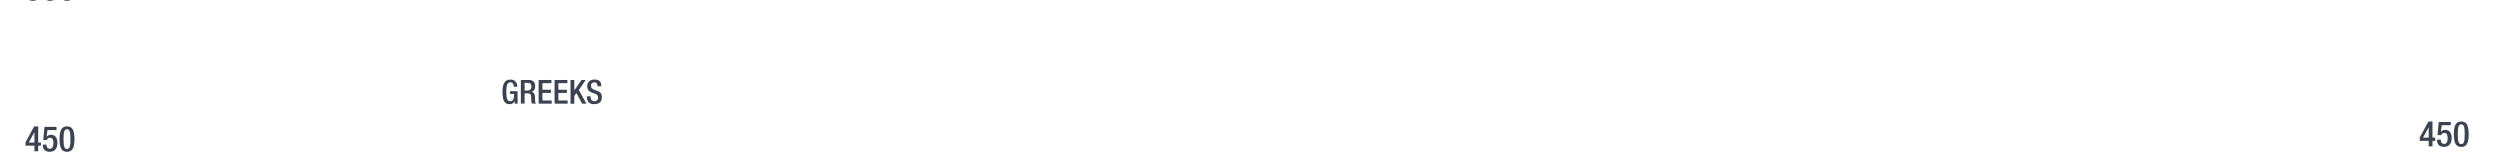
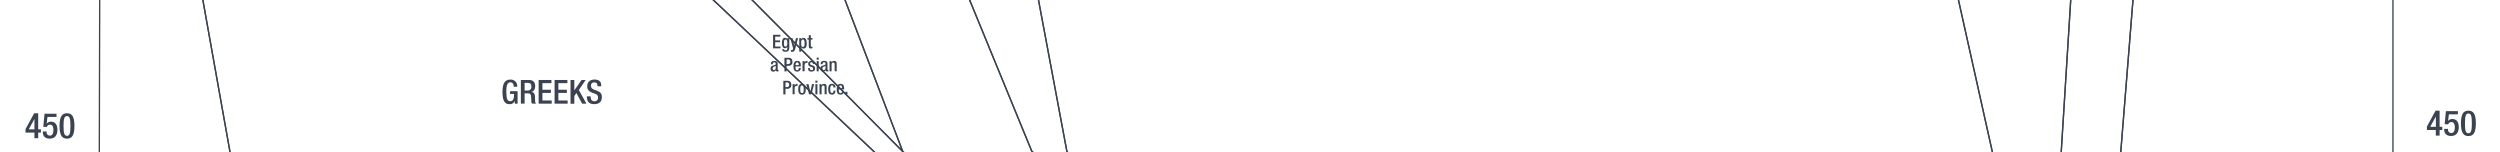
<svg xmlns="http://www.w3.org/2000/svg" viewBox="0 0 1847.91 112">
  <g id="YEARS">
    <g id="Right">
-       <path d="M1788.62,101.55,1795,89.82h3v11.91h2v2.37h-2v4.13h-2.8V104.1h-6.58Zm6.58-7.41h-.06l-4.13,7.59h4.19Z" fill="#3b4351" />
-       <path d="M1801.38,103.26h2.81v.5a2.35,2.35,0,0,0,2.42,2.6c2.08,0,2.63-2,2.63-4.19s-.58-3.92-2.47-3.92a2.34,2.34,0,0,0-2.42,1.69l-2.63-.11.91-9.65h8.87v2.37h-6.66l-.6,4.84.06,0a4,4,0,0,1,3.09-1.43c3.85,0,4.81,3.25,4.81,6.08,0,3.7-1.69,6.5-5.67,6.5-3.3,0-5.15-1.69-5.15-4.94Z" fill="#3b4351" />
-       <path d="M1819.27,89.82c3.54,0,5.51,2.21,5.51,9.39s-2,9.38-5.51,9.38-5.51-2.21-5.51-9.38S1815.73,89.82,1819.27,89.82Zm0,16.69c2,0,2.55-2,2.55-7.3s-.55-7.31-2.55-7.31-2.55,2-2.55,7.31S1817.27,106.51,1819.27,106.51Z" fill="#3b4351" />
+       <path d="M1793.9,93.53l6.37-11.73h3V93.71h2v2.36h-2v4.14h-2.81V96.07h-6.58Zm6.58-7.41h0l-4.13,7.59h4.18Z" fill="#3b4351" />
+       <path d="M1806.67,95.24h2.81v.5a2.35,2.35,0,0,0,2.41,2.6c2.09,0,2.63-2,2.63-4.19s-.57-3.93-2.47-3.93a2.36,2.36,0,0,0-2.42,1.69l-2.62-.1.91-9.65h8.86v2.37h-6.65l-.6,4.84,0,0a4.06,4.06,0,0,1,3.09-1.43c3.85,0,4.81,3.25,4.81,6.08,0,3.69-1.69,6.5-5.66,6.5-3.31,0-5.15-1.69-5.15-4.94Z" fill="#3b4351" />
+       <path d="M1824.56,81.8c3.53,0,5.51,2.21,5.51,9.39s-2,9.38-5.51,9.38-5.52-2.21-5.52-9.38S1821,81.8,1824.56,81.8Zm0,16.69c2,0,2.54-2,2.54-7.3s-.54-7.31-2.54-7.31-2.55,2-2.55,7.31S1822.55,98.49,1824.56,98.49Z" fill="#3b4351" />
    </g>
    <g id="left">
-       <path d="M18.87,105.15l6.37-11.73h3v11.91h2v2.36h-2v4.14h-2.8v-4.14H18.87Zm6.58-7.41h-.06l-4.13,7.59h4.19Z" fill="#3b4351" />
-       <path d="M31.63,106.86h2.81v.5a2.36,2.36,0,0,0,2.42,2.6c2.08,0,2.63-2,2.63-4.19s-.58-3.93-2.47-3.93a2.35,2.35,0,0,0-2.42,1.69l-2.63-.1.91-9.65h8.87v2.37H35.09l-.6,4.84.06.05a4,4,0,0,1,3.09-1.43c3.85,0,4.81,3.25,4.81,6.08,0,3.69-1.69,6.5-5.67,6.5-3.3,0-5.15-1.69-5.15-4.94Z" fill="#3b4351" />
-       <path d="M49.52,93.42c3.54,0,5.51,2.21,5.51,9.39s-2,9.38-5.51,9.38S44,110,44,102.81,46,93.42,49.52,93.42Zm0,16.69c2,0,2.55-2,2.55-7.3s-.55-7.31-2.55-7.31-2.55,2-2.55,7.31S47.52,110.11,49.52,110.11Z" fill="#3b4351" />
-       <path d="M19.15-4.73H22v.5a2.35,2.35,0,0,0,2.42,2.6c2.08,0,2.63-2,2.63-4.19s-.58-3.92-2.47-3.92A2.34,2.34,0,0,0,22.12-8l-2.63-.11.91-9.64h8.87v2.36H22.61L22-10.6l.06,0A4,4,0,0,1,25.16-12C29-12,30-8.73,30-5.9,30-2.2,28.28.61,24.3.61c-3.3,0-5.15-1.69-5.15-4.94Z" fill="#3b4351" />
-       <path d="M37-18.17c3.54,0,5.51,2.21,5.51,9.39S40.58.61,37,.61s-5.51-2.22-5.51-9.39S33.51-18.17,37-18.17Zm0,16.7c2,0,2.55-2,2.55-7.31S39-16.09,37-16.09s-2.55,2-2.55,7.31S35-1.47,37-1.47Z" fill="#3b4351" />
-       <path d="M49.52-18.17C53.06-18.17,55-16,55-8.78S53.06.61,49.52.61,44-1.61,44-8.78,46-18.17,49.52-18.17Zm0,16.7c2,0,2.55-2,2.55-7.31s-.55-7.31-2.55-7.31S47-14.11,47-8.78,47.52-1.47,49.52-1.47Z" fill="#3b4351" />
+       <path d="M18.87,95.43l6.37-11.72h3V95.62h2V98h-2v4.14h-2.8V98H18.87ZM25.45,88h-.06l-4.13,7.6h4.19Z" fill="#3b4351" />
+       <path d="M31.63,97.15h2.81v.49a2.35,2.35,0,0,0,2.42,2.6c2.08,0,2.63-2,2.63-4.18s-.58-3.93-2.47-3.93a2.35,2.35,0,0,0-2.42,1.69L32,93.72l.91-9.65h8.87v2.37H35.09l-.6,4.83.06.06a4,4,0,0,1,3.09-1.43c3.85,0,4.81,3.25,4.81,6.08,0,3.69-1.69,6.5-5.67,6.5-3.3,0-5.15-1.69-5.15-4.94Z" fill="#3b4351" />
+       <path d="M49.52,83.71c3.54,0,5.51,2.21,5.51,9.38s-2,9.39-5.51,9.39S44,100.27,44,93.09,46,83.71,49.52,83.71Zm0,16.69c2,0,2.55-2,2.55-7.31s-.55-7.3-2.55-7.3-2.55,2-2.55,7.3S47.52,100.4,49.52,100.4Z" fill="#3b4351" />
    </g>
  </g>
+   <g id="Nation_OUtlines" data-name="Nation OUtlines">
+     <polygon id="Romans" points="854.62 4490.83 829.93 4377.83 711.95 4268.83 764.62 4154.83 729.95 4039.83 845.28 3928.83 1002.62 3816.83 1065.29 3702.83 1021.28 3591.83 995.34 3474.83 815.28 3366.83 703.28 3255.83 687.28 3140.83 737.95 3026.83 780.62 2914.83 712.62 2803.83 645.95 2689.83 550.62 2576.83 491.95 2467 453.95 2354 455.29 2242 435.95 2127 470.62 2019 322.62 2019 416.12 1906 480.12 1796 410.62 1684 316.95 1570 248.28 1455 210.28 1344 175.95 1233 159.62 1117 91.28 1004 83.12 899 117.62 785 151.37 671 129.62 561 109.62 446 99.62 334 73.12 224 75.42 -674 85.95 -564 95.28 -452 111.95 -340 116.62 -229 137.95 -116 149.95 0 169.95 112 205.28 224 231.95 334 287.74 446 467.73 561 683.72 671 998.71 785 1118.7 899 1131.14 1004 1195.2 1117 1182.62 1233 1245.62 1344 1220.62 1455 1122.62 1570 981.62 1684 880.12 1796 717.95 1906 593.62 2019 616.62 2127 717.28 2242 839.28 2356.84 863.28 2467 915.28 2576.83 810.62 2689.83 885.95 2803.83 1037.95 2914.83 1125.95 3026.83 1253.95 3140.83 1213.95 3255.83 1202.62 3366.83 1169.95 3474.83 1161.29 3591.83 1218.62 3702.83 1131.95 3816.83 936.62 3928.83 798.62 4039.83 819.28 4154.83 759.95 4268.83 849.28 4377.83 854.62 4490.83" fill="none" stroke="#3b4351" stroke-miterlimit="10" />
+     <polygon id="Iranians" points="1263.29 -1009.83 1235.95 -1124 1211.95 -1238.5 1241.29 -1348.5 1280.62 -1461 1217.95 -1575.83 1163.29 -1685.16 1140.62 -1798.5 1175.95 -1909 1153.29 -2023.83 1137.95 -2137.16 1188.62 -2248.5 1153.95 -2361.16 1161.95 -2474 1156.67 -2589.27 1152.84 -2706.5 1131.29 -2813 1198.62 -2923.5 1275.29 -3035.5 1277.29 -3149.16 1268.62 -3258.83 1283.88 -3370.83 1411.11 -3370.83 1445.69 -3259.27 1480.18 -3148.6 1462.18 -3035.5 1438.19 -2923.5 1387.19 -2813 1387.19 -2701 1420.19 -2586.07 1429.19 -2474 1400.69 -2361.08 1417.19 -2248 1343.69 -2137 1325.69 -2023 1345.19 -1909 1313.69 -1797 1298.69 -1685 1310.69 -1575 1348.19 -1461 1313.69 -1348 1285.19 -1237 1294.19 -1124 1372.19 -1009.83 1373.74 -901.27 1375.34 -789.27 1376.98 -674 1335.62 -564 1348.62 -452 1391.1 -340 1462.62 -229 1440.62 -116.27 1447.62 0 1472.62 112 1505.62 223.73 1513.62 333.73 1437.62 445.73 1391.82 560.73 1219.62 446 1086.62 334 890.71 223.73 788.62 112 767.62 0 866.62 -116 1041.62 -229.27 1176.62 -340.27 1205.62 -452.27 1242.62 -564.27 1294.62 -674 1322.62 -786.83 1240.62 -901 1263.29 -1009.83" fill="none" stroke="#3b4351" stroke-miterlimit="10" />
+     <polygon id="Indians" points="1372.19 -1009.83 1294.19 -1124 1285.19 -1237 1313.69 -1348 1348.19 -1461 1310.69 -1575 1298.69 -1685 1313.69 -1797 1345.19 -1909 1325.69 -2023 1343.69 -2137 1417.19 -2248 1400.69 -2361.08 1429.19 -2474 1419.27 -2589.27 1387.19 -2701 1387.19 -2813 1438.19 -2923.5 1462.18 -3035.5 1480.18 -3148.54 1445.82 -3258.83 1411.11 -3370.83 1545.86 -3370.83 1580.1 -3258.83 1593.12 -3148.6 1552.12 -3035.5 1514.62 -2923.5 1514.12 -2813.33 1553.12 -2701.27 1548.12 -2589 1519.62 -2474 1534.12 -2360.33 1575.12 -2248 1559.62 -2137 1564.12 -2023.27 1534.62 -1909 1486.12 -1797 1465.12 -1685 1471.12 -1575.83 1502.12 -1461.83 1508.12 -1348 1534.62 -1237 1542.77 -1158.14 1555.62 -1009.83 1554.62 -901 1567.12 -789 1542.12 -674.27 1498.12 -564 1490.62 -452 1513.12 -340 1568.62 -229 1544.12 -116 1530.62 -0.27 1523.62 111.73 1532.62 224 1565.12 334 1543.62 446 1514.12 561 1490.12 670.73 1495.62 785 1517.12 898.67 1528.12 1004 1580.62 1116.67 1578.12 1232.67 1578.12 1343.17 1560.12 1454.73 1526.62 1570 1467.62 1684 1381.62 1795.73 1270.62 1906 1090.12 2018.73 860.62 2127 1302.12 2242 1377.03 2354 1550.62 2467 1519.62 2576.83 1476.12 2689.83 1516.13 2803.83 1534.62 2916.17 1552.65 3026.83 1585.62 3140.73 1620.12 3255.83 1650.12 3366.83 1630.62 3474.73 1622.45 3591.73 1565.62 3702.83 1402.62 3816.17 1173.62 3928.83 1148.62 4039.83 1334.62 4154.83 1283.62 4268.83 1344.62 4377.83 1544.62 4490.83 1602.62 4605.17 1627.62 4716.83 1674.62 4829.73 1627.62 4944.83 1634.62 5056.83 1686.62 5168.83 1701.62 5281.83 1620.12 5393.83 1606.12 5504.83 1606.12 5618.66 1552.62 5618.66 1549.52 5504.83 1569.62 5393.83 1683.62 5281.83 1667.62 5168.83 1607.62 5056.83 1596.62 4944.17 1617.62 4829.83 1584.62 4716.83 1562.62 4604.83 1507.62 4490.83 1304.62 4377.73 1225.62 4268.73 1236.97 4231.78 1264.87 4154.83 1082.62 4039.83 1084.2 3929.34 1323.62 3816.83 1500.47 3702.73 1573.62 3591.83 1600.62 3474.83 1604.62 3366.83 1569.62 3255.83 1514.62 3140.83 1447.62 3026.73 1418.62 2914.83 1404.62 2803.83 1367.62 2689.83 1397.62 2576.83 1418.62 2466.73 1339.62 2353.73 1246.62 2242 748.62 2127 753.62 2019 910.76 1906 1053.62 1796 1195.2 1684 1311.62 1569.17 1353.62 1455 1348.62 1344 1364.62 1232.17 1406.62 1117 1401.62 1004 1429.62 899 1394.62 784.73 1393.2 671 1391.82 560.73 1437.52 446 1513.62 333.73 1505.64 224 1472.62 112.17 1447.62 0 1440.63 -116 1462.62 -229 1391.1 -340 1348.62 -452 1332.62 -564 1376.98 -674 1375.34 -789.27 1373.74 -901.27 1372.19 -1009.83" fill="none" stroke="#3b4351" stroke-miterlimit="10" />
+     <polygon id="Huns" points="1555.62 -1009.83 1545.73 -1124 1533.62 -1237.33 1506.68 -1347.36 1502.16 -1461 1471.34 -1575 1465.12 -1685 1486.12 -1797 1534.62 -1909 1564.05 -2023 1559.62 -2137 1575.12 -2248 1534.24 -2360 1519.62 -2474 1548.12 -2589 1553.11 -2701 1514.47 -2813.27 1514.62 -2925.5 1552.12 -3035.5 1593.12 -3148.16 1580.1 -3258.83 1545.86 -3370.83 1633.99 -3370.83 1651.62 -3258.83 1667.62 -3148.16 1646.62 -3035.5 1620.62 -2923.5 1630.4 -2815.4 1650.62 -2701.33 1676.62 -2589 1700.12 -2474 1689.12 -2360 1714.62 -2248.33 1697.12 -2137.27 1645.62 -2023.27 1616.12 -1909 1586.62 -1797.27 1538.12 -1685.27 1509.12 -1575 1551.62 -1461 1585.12 -1348 1608.62 -1237.33 1609.69 -1124.27 1610.76 -1011.27 1613.62 -901.27 1625.12 -789.27 1599.12 -673.33 1557.59 -564 1545.65 -452 1558.62 -340 1584.62 -229.27 1571.12 -115.83 1576.62 0 1567.62 112 1587.12 224 1621.12 334 1612.12 446 1556.12 561 1528.62 671 1529.62 785 1553.62 899 1616.07 1004 1609.25 1117 1592.66 1233 1611.01 1343.73 1612.12 1455 1598.04 1570 1564.12 1684 1534.29 1796 1602.12 1905.73 1653.62 2019 1673.62 2127 1666.12 2242 1668.12 2353.67 1625.62 2466.67 1542.12 2576.83 1476.12 2689.83 1519.62 2576.83 1550.62 2467 1376.62 2353.73 1302.12 2242 860.62 2127 1090.12 2018.73 1270.62 1906 1381.62 1795.73 1467.62 1684 1526.62 1570 1560.12 1454.73 1578.12 1343.17 1578.12 1232.67 1580.62 1116.67 1528.12 1004 1517.12 898.67 1495.62 785 1490.12 670.73 1514.12 561 1543.62 446 1565.12 334 1532.62 224 1523.62 111.73 1530.62 -0.27 1544.12 -116 1568.62 -229 1513.12 -340 1490.62 -452 1498.12 -564 1542.12 -674.27 1567.12 -789 1554.62 -901 1555.62 -1009.83" fill="none" stroke="#3b4351" stroke-miterlimit="10" />
+     <polygon id="Greeks" points="1131.14 1004 1118.7 899 998.71 785 683.72 671 467.73 561 287.74 446 231.95 334 205.28 224 169.95 112 149.95 0 137.95 -116 116.62 -229 111.95 -340 95.28 -452 85.95 -564 75.42 -674 75.42 -847.33 75.42 -2137 142.25 -2023 145.25 -1909 155.75 -1797 172.25 -1685 202.25 -1575 223.25 -1461 251.62 -1348 250.62 -1237 221.95 -1123.16 228.6 -1011.27 199.95 -901.16 217.95 -789.16 237.43 -674 262.62 -564 259.95 -452 319.29 -340 349.95 -229 401.29 -116 527.28 0 645.95 112 761.95 224 965.29 334 965.95 446 897.95 560.17 910.76 670.73 1099.37 785 1168.66 899.09 1131.14 1004" fill="none" stroke="#3b4351" stroke-miterlimit="10" />
+     <polygon id="Egyptians" points="1195.2 1114.31 1131.14 1004 1168.66 899.09 1099.2 784.73 910.76 670.73 897.95 560.17 965.95 446 965.28 333.5 761.95 224 645.95 112 527.28 0 401.29 -116 349.95 -229 319.29 -340 259.95 -452 262.62 -564 238.62 -674 217.95 -789 199.95 -901 228.62 -1011 221.62 -1124 250.62 -1237 251.62 -1348 223.25 -1461 271.57 -1575 265.25 -1685 305.74 -1797 341.74 -1909 376.24 -2023 440.74 -2137 467.73 -2247.09 443.74 -2360 381.96 -2474 242.75 -2589 298.62 -2701 424.24 -2813 460.24 -2923.5 397.24 -3035.5 319.24 -3148.16 319.24 -3258.83 298.62 -3370.83 1103.77 -3370.83 1042.62 -3258.83 982.62 -3148.16 940.62 -3035.5 786.62 -2923.5 663.62 -2813 633.62 -2701 662.62 -2589 656.62 -2474.08 733.62 -2360.27 800.62 -2248.83 770.62 -2137 750.62 -2023 785.62 -1909 835.62 -1797 742.62 -1685 658.62 -1575 439.62 -1461 400.62 -1348 361.62 -1237 302.62 -1124 310.62 -1011 282.62 -901 271.95 -789 305.95 -564 323.95 -452.5 432.62 -340 476.62 -229.83 451.95 -116 555.95 0 667.28 112 813.28 224 968.62 334 995.95 446 968.62 560.84 940.62 669.5 1130.91 784.73 1189.62 899.67 1157.7 1004 1195.2 1114.31" fill="none" stroke="#3b4351" stroke-miterlimit="10" />
+     <polygon id="Chinese" points="1610.76 -1011.27 1609.69 -1124.27 1608.62 -1237.33 1585.12 -1348 1551.62 -1461 1509.12 -1575 1538.12 -1685.27 1586.62 -1797.27 1616.12 -1909 1645.62 -2023.27 1697.12 -2137.27 1714.62 -2248.33 1689.12 -2360 1700.12 -2474 1676.62 -2589 1650.62 -2701.33 1630.62 -2813 1620.62 -2923.5 1646.62 -3035.5 1667.62 -3148.16 1651.62 -3258.83 1633.99 -3370.83 1768.79 -3370.83 1768.79 4829.83 1768.79 4944.73 1766.12 5056.83 1757.62 5168.83 1736.12 5281.73 1676.12 5393.73 1661.12 5504.83 1663.62 5618.66 1606.12 5618.66 1606.12 5504.73 1620.12 5393.83 1701.62 5281.83 1696.12 5168.67 1654.12 5056.83 1681.62 4944.83 1739.62 4829.73 1748.62 4716.67 1744.12 4604.67 1685.62 4490.83 1615.12 4380.17 1636.12 4268.83 1738.62 4154.83 1761.12 4039.83 1758.62 3928.83 1732.12 3816.83 1695.62 3702.83 1667.62 3591.83 1651.12 3474.83 1650.12 3366.83 1620.12 3255.83 1585.62 3140.73 1552.62 3026.73 1535.12 2914.83 1516.12 2803.73 1476.12 2689.83 1542.12 2576.83 1625.62 2466.67 1668.12 2353.67 1666.12 2242 1673.62 2127 1653.62 2019 1602.12 1905.73 1534.12 1795.73 1564.12 1684 1598.12 1569.73 1612.12 1455 1611.01 1343.73 1592.62 1232.73 1609.25 1117 1616.07 1004 1553.62 899 1529.62 785 1528.62 670.73 1555.62 561 1612.12 446 1621.12 334 1587.12 224 1567.62 112 1576.62 0 1571.12 -116 1584.62 -229.27 1558.62 -340 1545.62 -452.27 1557.62 -564.27 1599.62 -674 1625.12 -789.27 1613.62 -901.27 1610.76 -1011.27" fill="none" stroke="#3b4351" stroke-miterlimit="10" />
+     <polygon id="Amorites" points="1263.29 -1009.83 1240.62 -901 1322.62 -789 1294.62 -674 1242.62 -564.27 1205.62 -452.27 1176.62 -340.27 1041.62 -229.27 866.62 -116 767.62 0 788.62 112 890.71 223.73 762.62 111.73 716.62 -0.27 709.62 -116 755.62 -229 1054.29 -340.27 1156.62 -452 1173.62 -565.83 1199.62 -675.83 1138.62 -789 910.76 -901 832.62 -1011.27 949.95 -1124 1040.62 -1237.27 1141.31 -1348 1225.29 -1461.16 1147.62 -1575 1085.29 -1685 1061.29 -1797.27 1028.62 -1909.27 971.95 -2023.16 961.95 -2137.83 992.62 -2248 910.76 -2360.27 853.28 -2474 826.62 -2589 785.95 -2701 823.95 -2813 910.76 -2923.5 1027.29 -3035.5 1025.29 -3148.16 1091.29 -3258.83 1152.07 -3370.83 1283.88 -3370.83 1268.62 -3258.83 1277.29 -3149.16 1275.29 -3035.5 1198.62 -2923.5 1131.29 -2813 1153.95 -2701 1156.67 -2589.27 1161.95 -2474 1153.95 -2361.16 1188.62 -2248.5 1137.95 -2137.16 1153.29 -2023.83 1175.95 -1909 1140.62 -1798.5 1163.29 -1685.16 1217.95 -1575.83 1280.62 -1461 1241.29 -1348.5 1211.95 -1238.5 1235.95 -1124 1263.29 -1009.83" fill="none" stroke="#3b4351" stroke-miterlimit="10" />
+     <polygon id="Assyrian_Kingdom" data-name="Assyrian Kingdom" points="631.95 -1011.27 635.28 -1124 679.9 -1237 701.28 -1348 799.28 -1461 980.62 -1575 1007.95 -1685 1020.62 -1797 998.62 -1909 971.95 -2023.16 1028.62 -1909.27 1061.29 -1797.27 1085.29 -1685 1147.62 -1575 1225.29 -1461.16 1141.31 -1348 1040.62 -1237.27 949.95 -1124 832.62 -1011.27 910.76 -901 1138.62 -789 1199.62 -675.83 1173.62 -565.83 1156.62 -452 1054.29 -340.27 755.62 -229 709.62 -116 716.62 -0.27 658.28 -116 654.62 -229 630.95 -340 510.62 -452 518.62 -564 595.95 -674 638.62 -789 643.28 -901 631.95 -1011.27" fill="none" stroke="#3b4351" stroke-miterlimit="10" />
+     <polygon id="Lydians" points="611.95 -116 624.62 0 667.28 112 555.95 0 451.95 -116 476.62 -229.83 465.29 -340 375.82 -452 523.28 -340 608.62 -229 611.95 -116" fill="none" stroke="#3b4351" stroke-miterlimit="10" />
+     <polygon points="1130.91 784.73 940.62 669.5 968.62 560.84 995.95 446 968.62 334 813.28 224 667.28 112 624.62 0 611.95 -116 608.62 -229 523.28 -340 375.82 -452 387.95 -564 383.29 -674 359.29 -789 340.62 -899.84 347.74 -1011.27 394.24 -1124 481.23 -1237 566.62 -1348 623.95 -1461 857.28 -1575 954.62 -1687.16 975.28 -1797.16 969.28 -1909 971.95 -2023.16 998.62 -1909 1020.62 -1797 989.95 -1685 921.28 -1575 697.58 -1461 630.62 -1348 573.95 -1237 511.95 -1124 538.62 -1011 509.95 -901 479.29 -789 428.62 -674 439.95 -564 493.29 -452 617.95 -340 644.62 -229 647.18 -116 716.62 -0.27 762.62 111.73 890.71 223.73 1086.62 334 1219.62 446 1225.12 561 1186.62 671 1130.91 784.73" fill="none" stroke="#3b4351" stroke-miterlimit="10" />
+   </g>
  <g id="Text">
-     <g id="Greeks">
+     <g id="Greeks-2" data-name="Greeks">
      <path d="M380.48,74.58h-.05A3.62,3.62,0,0,1,376.61,77c-3.82,0-5.19-2.84-5.19-9.09s1.76-9.09,5.8-9.09a4.77,4.77,0,0,1,5.13,5v.31H379.7v-.41c0-1.3-.54-2.85-2.45-2.85s-3,1.33-3,6.92.93,7,2.82,7c2.13,0,2.91-1.52,2.91-5.34H377V67.4h5.59v9.22h-2.11Z" fill="#3b4351" />
      <path d="M385,59.12h6.17c2.45,0,4.44,1.25,4.44,4.51,0,2.25-1,4-2.92,4.29v0c1.77.17,2.65,1.12,2.75,3.57,0,1.16,0,2.5.1,3.56a1.89,1.89,0,0,0,.83,1.52H393.2a3,3,0,0,1-.47-1.55c-.05-.51-.07-1-.07-1.56s0-1.11-.05-1.74c-.07-1.92-.66-2.75-2.55-2.75h-2.28v7.6H385Zm5,7.79a2.58,2.58,0,0,0,2.8-2.84c0-1.86-.79-2.84-2.65-2.84h-2.38v5.68Z" fill="#3b4351" />
      <path d="M398.14,59.12h9.46v2.35h-6.66v4.86h6.27v2.35h-6.27v5.59h6.86v2.35h-9.66Z" fill="#3b4351" />
      <path d="M409.93,59.12h9.46v2.35h-6.67v4.86H419v2.35h-6.28v5.59h6.86v2.35h-9.65Z" fill="#3b4351" />
      <path d="M421.71,59.12h2.8v7.62h.05l5.29-7.62h3.06l-5.05,7.38,5.59,10.12h-3.16l-4.24-7.87L424.51,71v5.66h-2.8Z" fill="#3b4351" />
      <path d="M436.59,71.2v.44q0,3.21,2.86,3.21a2.51,2.51,0,0,0,2.65-2.55c0-1.83-.93-2.64-2.5-3.11l-1.91-.66c-2.55-1-3.65-2.3-3.65-4.8,0-3.19,2.18-4.95,5.44-4.95,4.48,0,4.95,2.79,4.95,4.6v.4h-2.8v-.37c0-1.59-.68-2.53-2.45-2.53a2.24,2.24,0,0,0-2.35,2.53c0,1.49.76,2.25,2.62,3l1.89.69c2.47.88,3.55,2.21,3.55,4.63,0,3.73-2.25,5.27-5.78,5.27-4.34,0-5.32-2.89-5.32-5.34V71.2Z" fill="#3b4351" />
+       <path d="M571.42,25.72h5.4v1.34H573v2.78h3.59v1.34H573v3.2h3.92v1.34h-5.51Z" fill="#3b4351" />
+       <path d="M579.56,36.37a1,1,0,0,0,1.1.89,1.24,1.24,0,0,0,1.27-1.41V34.63h0a1.82,1.82,0,0,1-1.7,1c-1.76,0-2.26-1.73-2.26-3.8,0-1.65.25-3.88,2.4-3.88A1.66,1.66,0,0,1,582,29.11h0v-.93h1.42v7.18c0,1.83-.78,2.94-2.81,2.94-2.24,0-2.49-1.32-2.49-1.93Zm1.07-1.91c1.18,0,1.3-1.48,1.3-2.67s-.15-2.6-1.2-2.6-1.28,1.12-1.28,2.52S579.51,34.46,580.63,34.46Z" fill="#3b4351" />
+       <path d="M585.79,28.18l1.31,5.66h0l1.2-5.66h1.58L587.84,36c-.6,2.06-1.07,2.34-2.63,2.3a3.15,3.15,0,0,1-.61-.06V37a2.09,2.09,0,0,0,.49.05c.52,0,.86-.09,1-.59l.19-.61-2.14-7.71Z" fill="#3b4351" />
+       <path d="M594,35.92a1.74,1.74,0,0,1-1.71-1.08h0v3.35h-1.51v-10h1.43v.93h0A1.78,1.78,0,0,1,593.9,28c1.72,0,2.42,1.47,2.42,4.06C596.32,35.22,595.05,35.92,594,35.92Zm-.55-6.73c-1,0-1.27,1-1.27,2.68,0,1.81.22,2.84,1.29,2.84.85,0,1.26-.64,1.26-2.73C594.73,30.27,594.52,29.19,593.45,29.19Z" fill="#3b4351" />
+       <path d="M596.81,28.18h1V26h1.51v2.14h1.23v1.13h-1.23V33.8c0,.6.17.8.69.8a2.7,2.7,0,0,0,.54,0v1.12a5.11,5.11,0,0,1-1.22.12c-1,0-1.52-.29-1.52-1.82V29.31h-1Z" fill="#3b4351" />
+       <path d="M574.83,51.15c0,.28.16.53.39.53a.57.57,0,0,0,.25,0v1a1.58,1.58,0,0,1-.74.18c-.67,0-1.23-.26-1.28-1h0a2,2,0,0,1-1.88,1.11c-1.22,0-2-.66-2-2.12a2.08,2.08,0,0,1,1.75-2.37l1.17-.32c.55-.15.89-.31.89-1s-.24-1.12-1-1.12c-1,0-1.15.71-1.15,1.44h-1.43c0-1.61.66-2.48,2.65-2.48,1.33,0,2.4.52,2.4,1.85Zm-1.43-2.41a11.23,11.23,0,0,1-1.68.7,1.23,1.23,0,0,0-.62,1.22c0,.63.31,1.14.94,1.14.91,0,1.36-.68,1.36-1.8Z" fill="#3b4351" />
+       <path d="M579.82,42.72H583c1.92,0,2.76,1.2,2.76,2.91a2.72,2.72,0,0,1-2.93,3h-1.4v4.13h-1.6Zm1.6,4.66h1.13a1.5,1.5,0,0,0,1.6-1.72c0-1.08-.43-1.74-1.71-1.74h-1Z" fill="#3b4351" />
+       <path d="M588,49.15v.43c0,1,.12,2.3,1.26,2.3s1.2-1.22,1.2-1.68h1.43a2.48,2.48,0,0,1-2.65,2.72c-1.23,0-2.76-.37-2.76-3.85,0-2,.44-4.08,2.79-4.08,2.1,0,2.66,1.27,2.66,3.36v.8Zm2.42-1v-.4c0-1-.31-1.68-1.16-1.68S588,47,588,48v.15Z" fill="#3b4351" />
+       <path d="M593.2,45.18h1.52v1.18h0A1.85,1.85,0,0,1,596.5,45a.89.89,0,0,1,.36,0v1.55a1.83,1.83,0,0,0-.63-.09c-.69,0-1.51.31-1.51,1.71v4.51H593.2Z" fill="#3b4351" />
+       <path d="M600.86,47.38v-.19c0-.6-.21-1.16-1-1.16-.6,0-1.08.26-1.08,1s.27.82,1.07,1.1l1,.34a2,2,0,0,1,1.64,2.17c0,1.61-1.19,2.3-2.7,2.3-1.91,0-2.48-.89-2.48-2.34V50.3h1.34v.24c0,.88.3,1.34,1.18,1.34s1.23-.42,1.23-1.11a1.09,1.09,0,0,0-.82-1.1L599,49.23a2,2,0,0,1-1.61-2.17c0-1.41,1-2.07,2.58-2.07,1.92,0,2.35,1.12,2.35,2.06v.33Z" fill="#3b4351" />
+       <path d="M603.65,42.61h1.51v1.51h-1.51Zm0,2.57h1.51v7.54h-1.51Z" fill="#3b4351" />
+       <path d="M611.63,51.15c0,.28.17.53.39.53a.59.59,0,0,0,.26,0v1a1.63,1.63,0,0,1-.75.18c-.67,0-1.23-.26-1.27-1h0a2,2,0,0,1-1.88,1.11c-1.22,0-2-.66-2-2.12a2.08,2.08,0,0,1,1.75-2.37l1.18-.32c.55-.15.88-.31.88-1S610,46,609.17,46c-1,0-1.15.71-1.15,1.44h-1.43c0-1.61.66-2.48,2.65-2.48,1.33,0,2.39.52,2.39,1.85Zm-1.43-2.41a11.23,11.23,0,0,1-1.68.7,1.24,1.24,0,0,0-.61,1.22c0,.63.3,1.14.93,1.14.91,0,1.36-.68,1.36-1.8Z" fill="#3b4351" />
+       <path d="M613.17,45.18h1.43v.89h0A2.15,2.15,0,0,1,616.57,45c1.15,0,1.88.52,1.88,2v5.69h-1.51V47.55c0-1-.27-1.36-1.05-1.36-.62,0-1.21.47-1.21,1.47v5.06h-1.51Z" fill="#3b4351" />
+       <path d="M579,59.72h3.16c1.92,0,2.76,1.2,2.76,2.91a2.71,2.71,0,0,1-2.92,3h-1.4v4.13H579Zm1.6,4.66h1.13a1.5,1.5,0,0,0,1.6-1.72c0-1.08-.44-1.74-1.71-1.74h-1Z" fill="#3b4351" />
+       <path d="M585.86,62.18h1.51v1.18h0A1.87,1.87,0,0,1,589.15,62a.94.94,0,0,1,.37,0v1.55a1.91,1.91,0,0,0-.63-.09c-.69,0-1.52.31-1.52,1.71v4.51h-1.51Z" fill="#3b4351" />
+       <path d="M590,66c0-2.35.61-4,2.8-4s2.81,1.61,2.81,4-.73,4-2.81,4S590,68.31,590,66Zm2.8,2.85c1.1,0,1.3-.93,1.3-2.85,0-1.66-.2-2.84-1.3-2.84s-1.29,1.18-1.29,2.84C591.49,67.87,591.7,68.8,592.78,68.8Z" fill="#3b4351" />
+       <path d="M596,62.18h1.62L599,68.12h0l1.19-5.94h1.61l-2,7.54h-1.77Z" fill="#3b4351" />
+       <path d="M602.7,59.61h1.51v1.51H602.7Zm0,2.57h1.51v7.54H602.7Z" fill="#3b4351" />
+       <path d="M605.74,62.18h1.43v.89h0A2.15,2.15,0,0,1,609.14,62c1.15,0,1.88.52,1.88,2v5.69h-1.51V64.55c0-1-.27-1.36-1-1.36-.62,0-1.21.47-1.21,1.47v5.06h-1.51Z" fill="#3b4351" />
+       <path d="M617.56,67c-.11,1.8-.7,2.94-2.58,2.94-2.18,0-2.8-1.61-2.8-4s.62-4,2.8-4a2.43,2.43,0,0,1,2.59,2.7h-1.51c0-.7-.18-1.62-1.08-1.58-1.08,0-1.29,1.18-1.29,2.84s.21,2.85,1.29,2.85c.84,0,1.15-.69,1.15-1.82Z" fill="#3b4351" />
+       <path d="M620,66.15v.43c0,1,.13,2.3,1.26,2.3s1.21-1.22,1.21-1.68h1.43a2.48,2.48,0,0,1-2.65,2.72c-1.23,0-2.76-.37-2.76-3.85,0-2,.43-4.08,2.79-4.08,2.1,0,2.66,1.27,2.66,3.36v.8Zm2.43-1v-.4c0-1-.31-1.68-1.17-1.68S620,64,620,65v.15Z" fill="#3b4351" />
+       <path d="M624.81,67.87h1.59v1.85h-1.59Z" fill="#3b4351" />
    </g>
  </g>
</svg>
